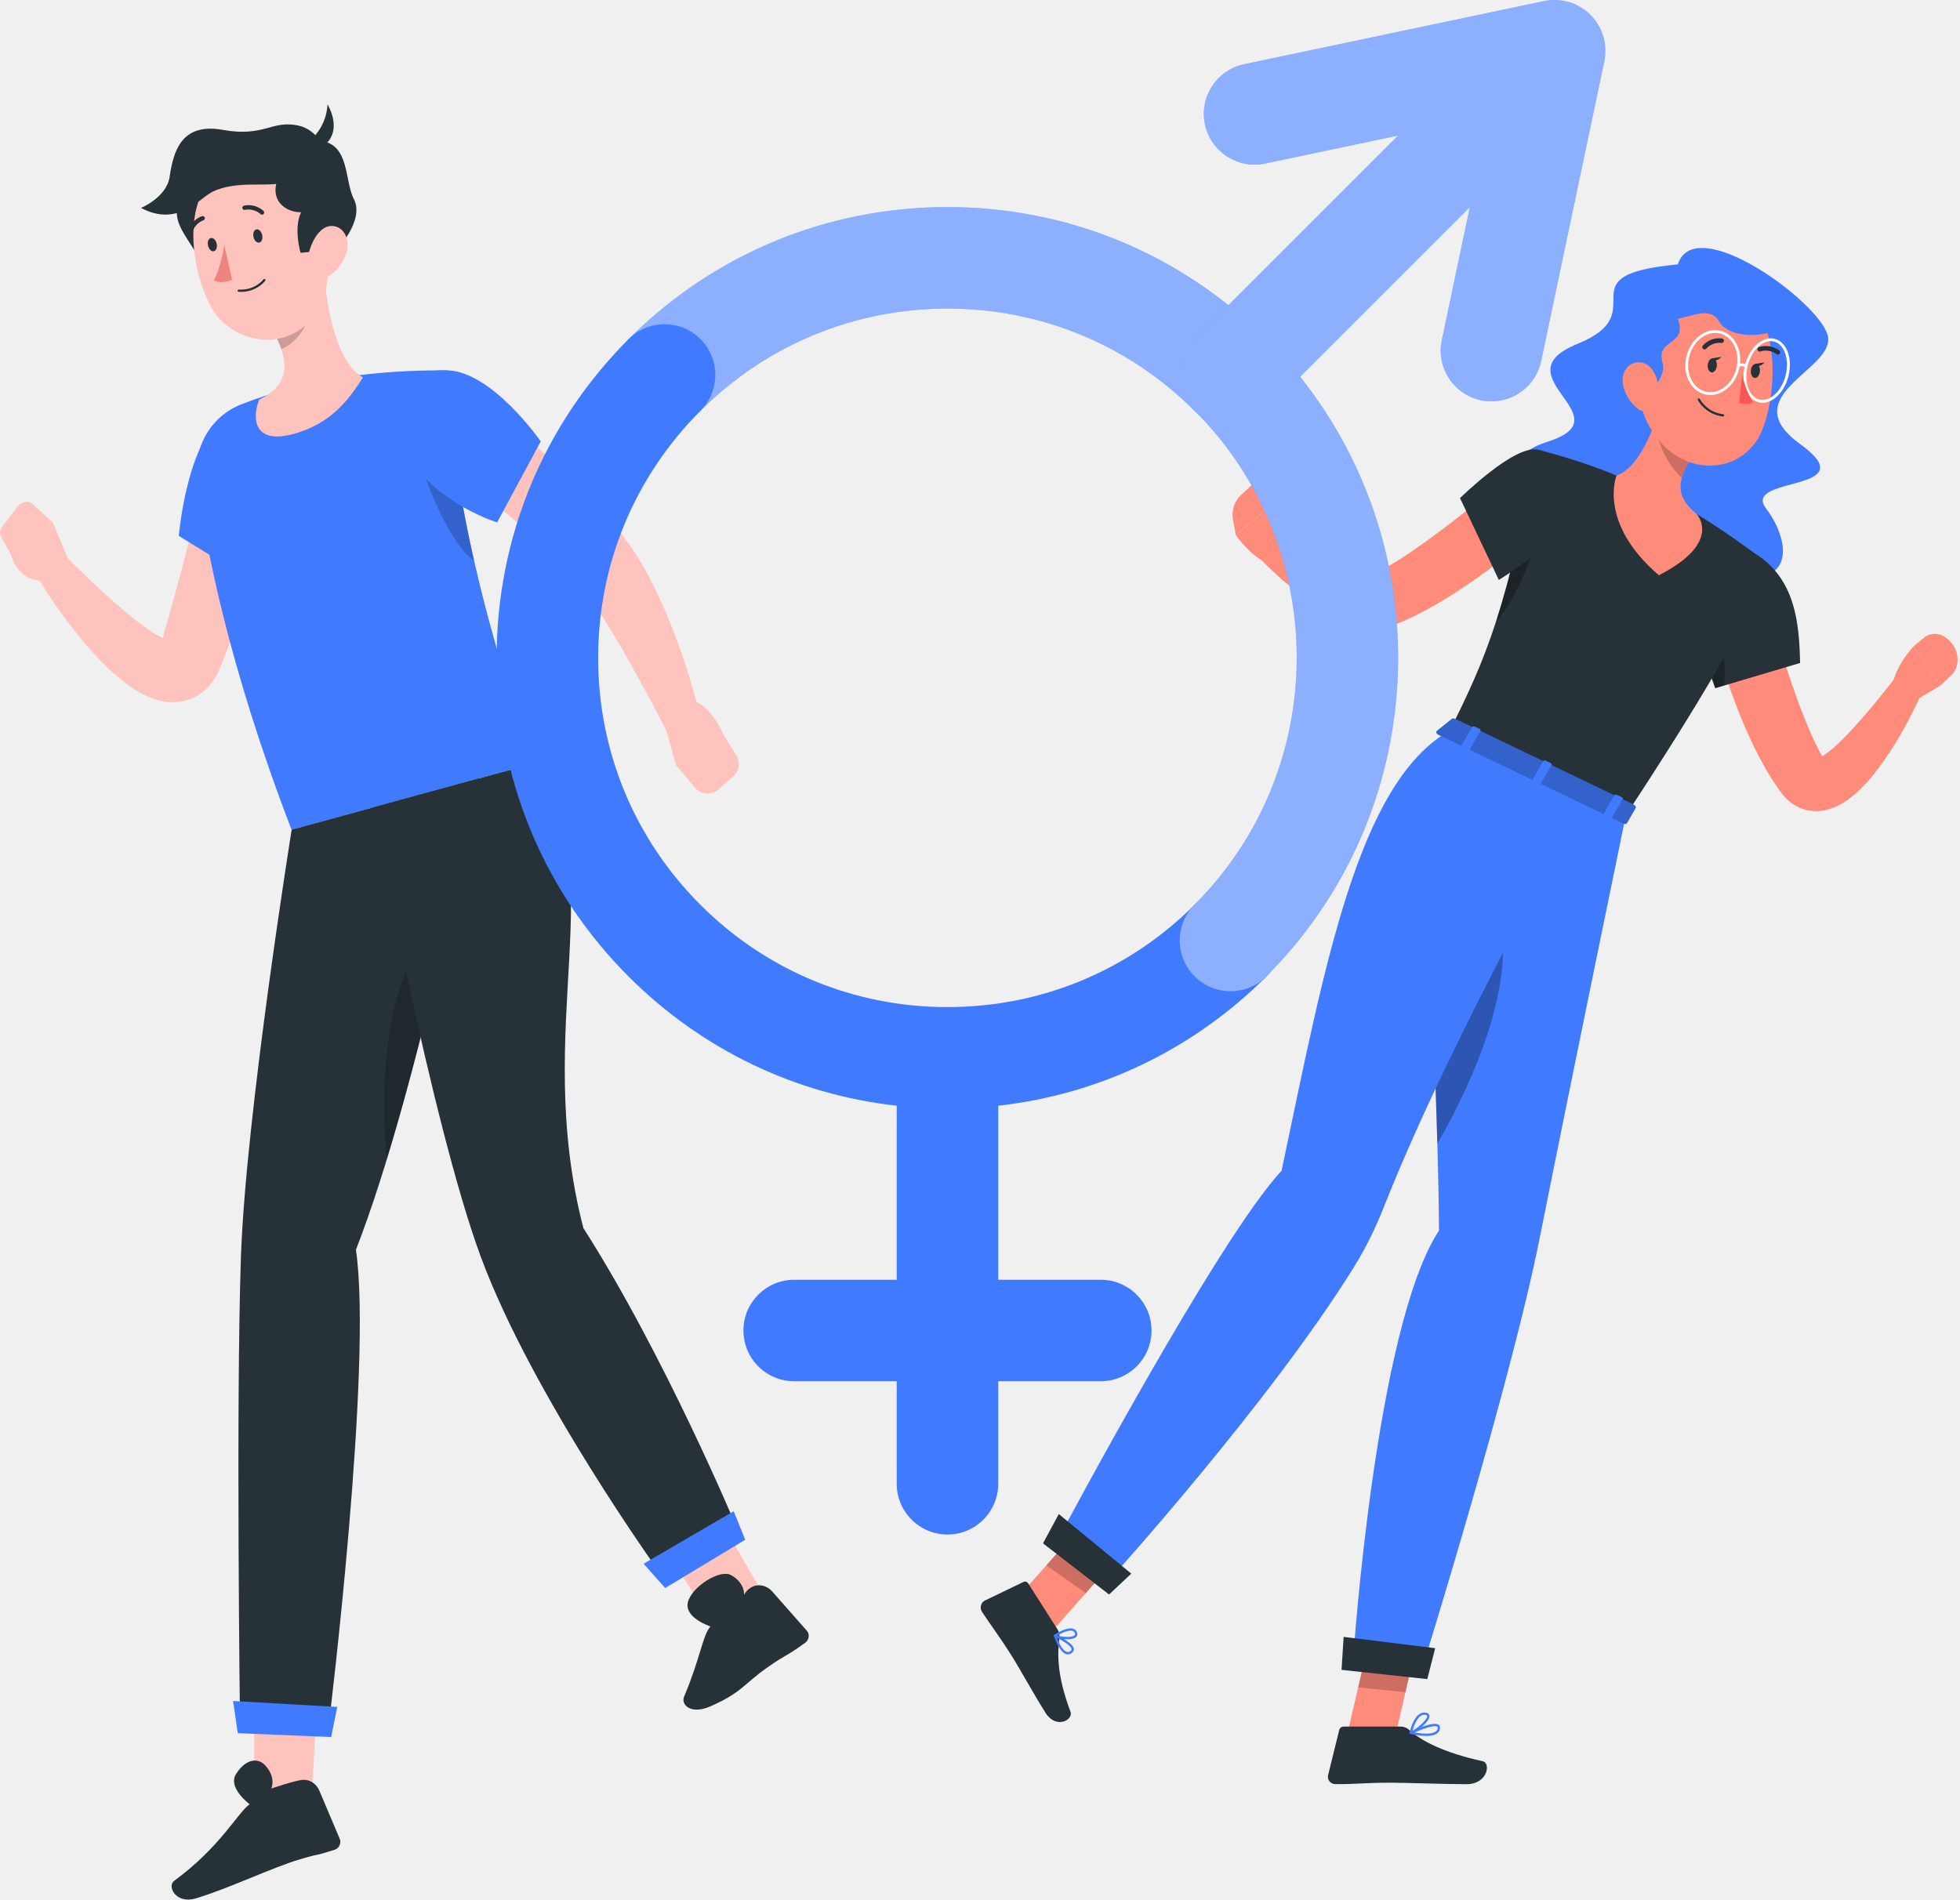
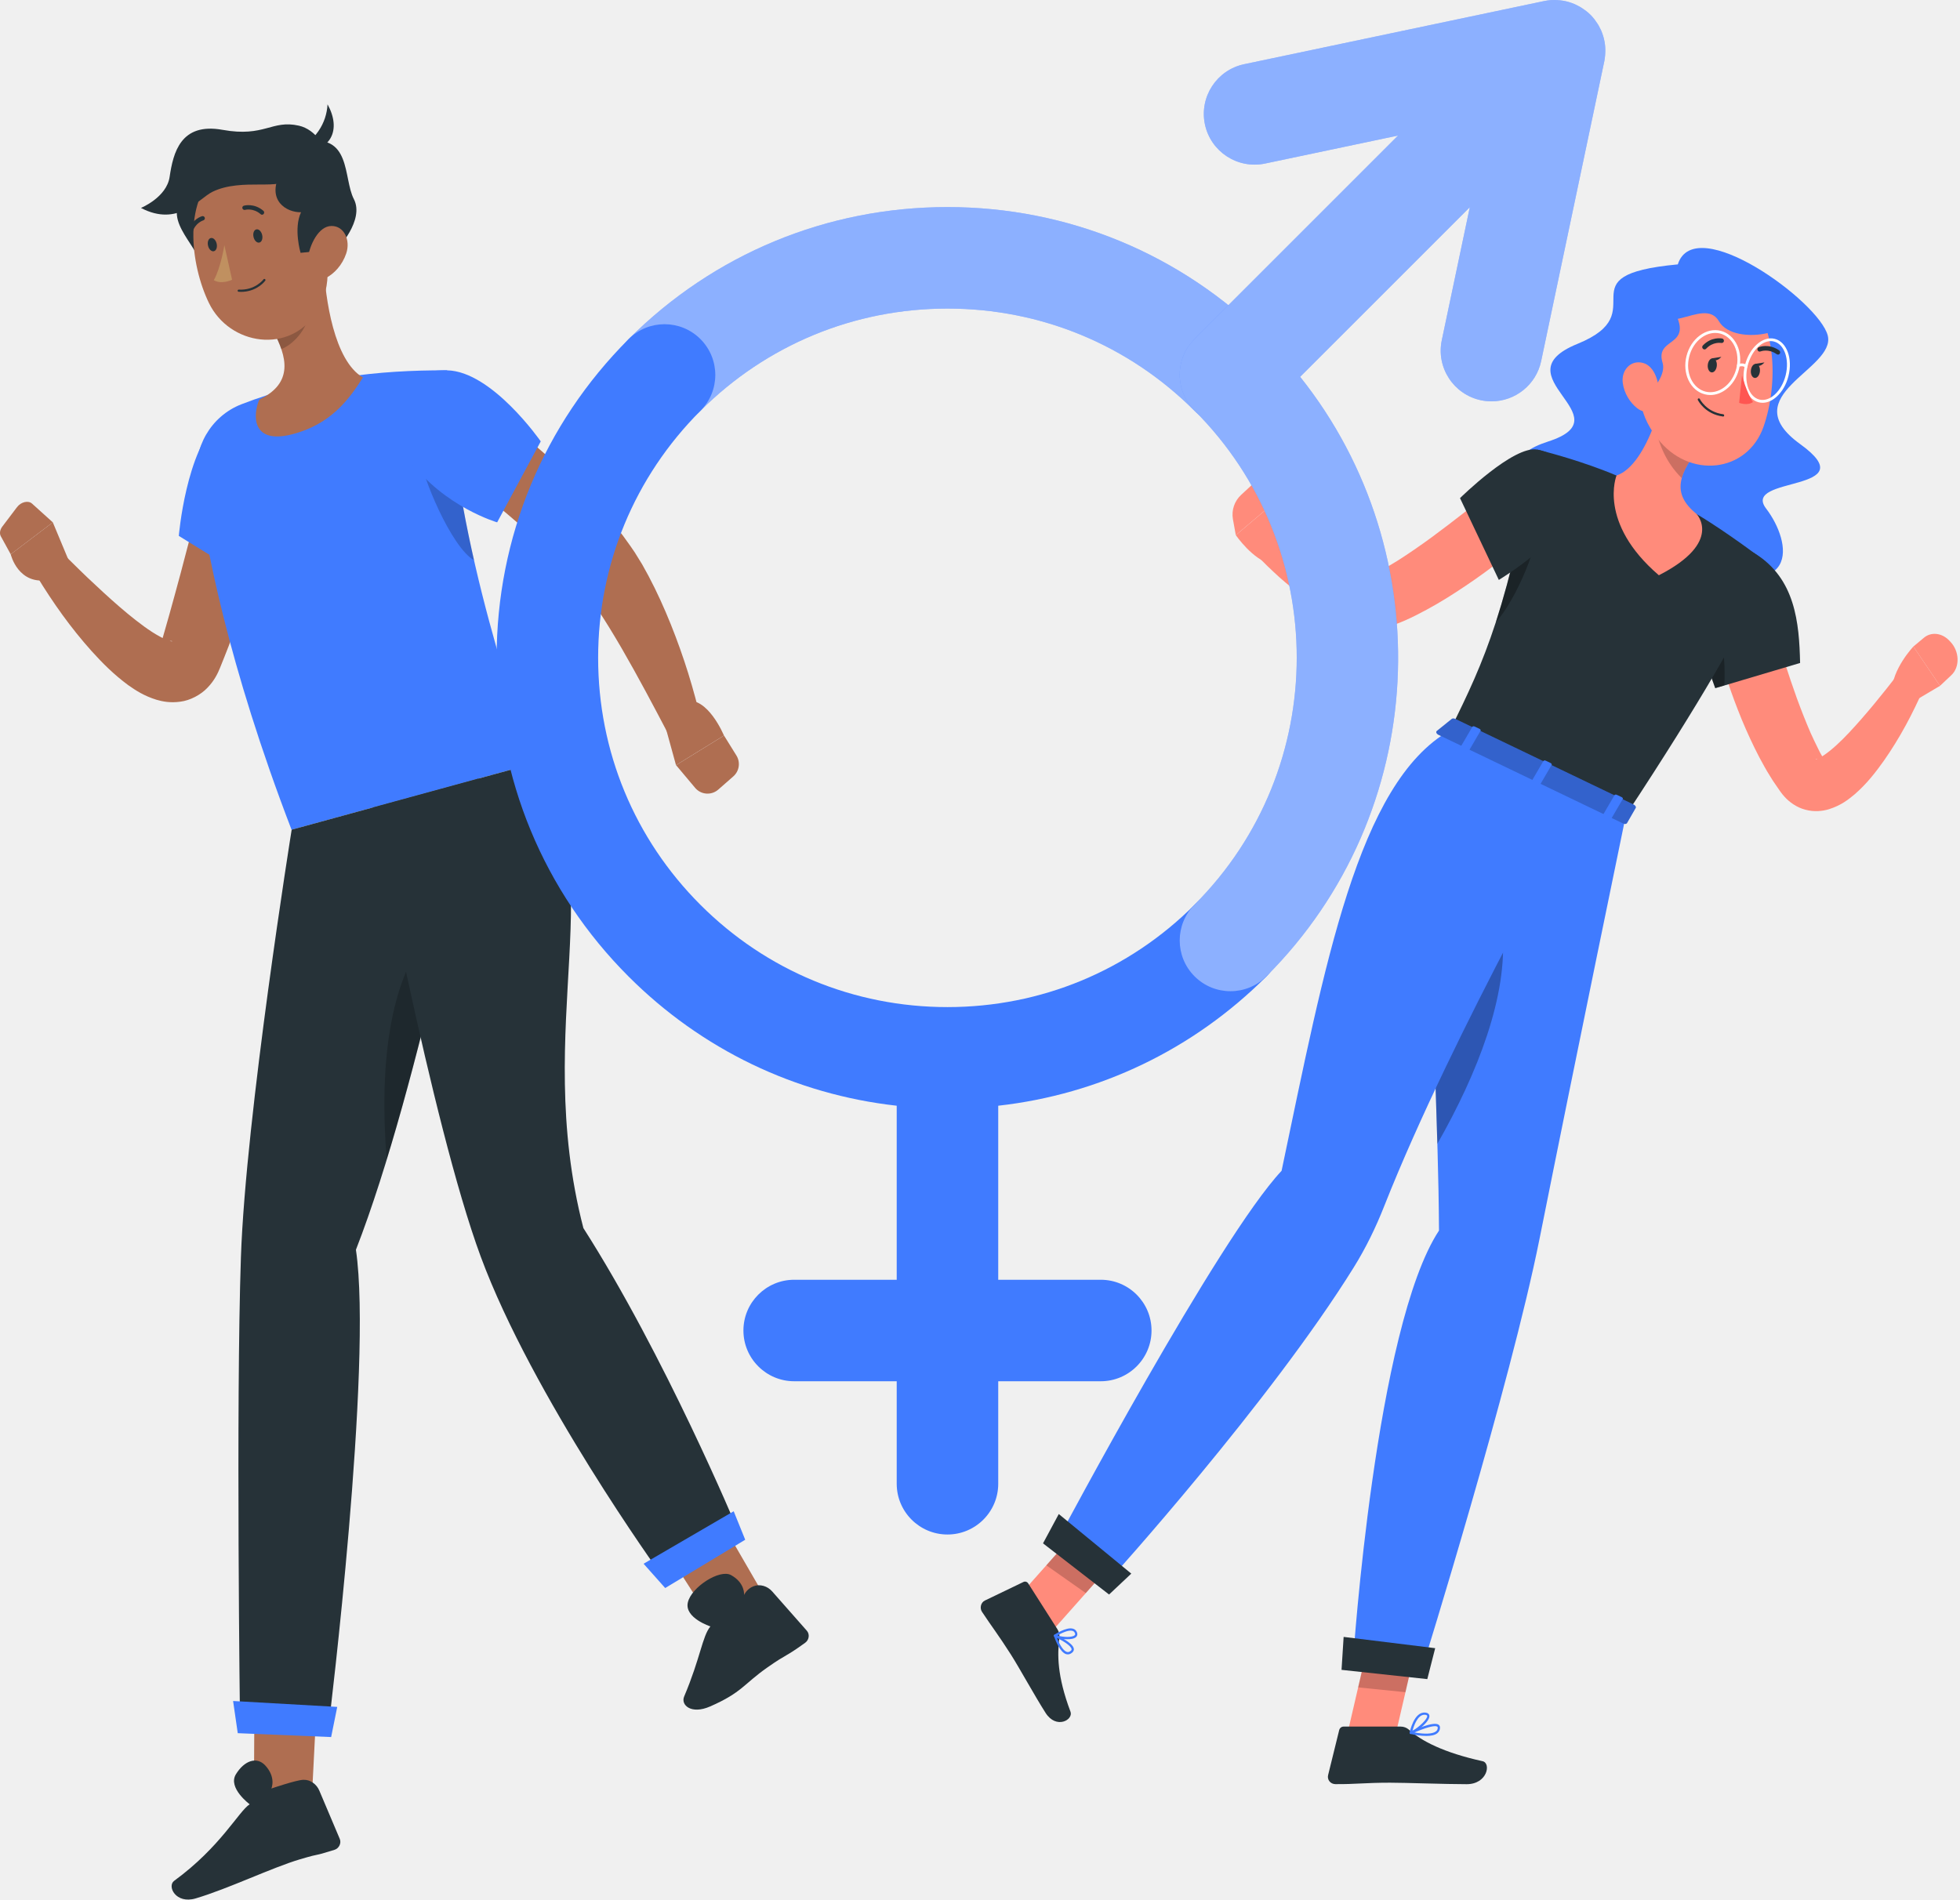
<svg xmlns="http://www.w3.org/2000/svg" width="392" height="380" viewBox="0 0 392 380" fill="none">
-   <path d="M54.334 100.872C52.984 106.903 51.384 112.66 49.508 118.452C48.589 121.343 47.586 124.209 46.547 127.063C46.021 128.497 45.484 129.918 44.91 131.339L44.039 133.513C43.561 134.719 42.868 136.152 41.507 137.562C40.181 138.983 37.995 140.141 36.049 140.368C34.102 140.643 32.501 140.344 31.271 139.974C28.787 139.198 27.163 138.123 25.658 137.072C22.732 134.91 20.475 132.629 18.337 130.264C14.097 125.535 10.61 120.59 7.373 115.287C6.37 113.627 6.895 111.478 8.543 110.474C9.941 109.626 11.684 109.865 12.807 110.952L12.915 111.06C14.957 113.054 17.035 115.156 19.173 117.103C21.275 119.085 23.413 121.008 25.562 122.788C27.712 124.543 29.91 126.239 31.964 127.338C32.943 127.899 33.959 128.294 34.353 128.294C34.544 128.318 34.472 128.186 33.982 128.222C33.517 128.234 32.681 128.628 32.382 128.962C32.048 129.297 32.048 129.369 32.072 129.189L32.669 127.147L33.863 122.955C34.663 120.16 35.392 117.342 36.168 114.523L40.599 97.647L40.623 97.54C41.614 93.778 45.46 91.532 49.222 92.524C52.912 93.491 55.146 97.194 54.334 100.872Z" fill="#FFC3BD" />
+   <path d="M54.334 100.872C52.984 106.903 51.384 112.66 49.508 118.452C48.589 121.343 47.586 124.209 46.547 127.063C46.021 128.497 45.484 129.918 44.91 131.339L44.039 133.513C43.561 134.719 42.868 136.152 41.507 137.562C40.181 138.983 37.995 140.141 36.049 140.368C34.102 140.643 32.501 140.344 31.271 139.974C28.787 139.198 27.163 138.123 25.658 137.072C22.732 134.91 20.475 132.629 18.337 130.264C14.097 125.535 10.61 120.59 7.373 115.287C6.37 113.627 6.895 111.478 8.543 110.474C9.941 109.626 11.684 109.865 12.807 110.952L12.915 111.06C14.957 113.054 17.035 115.156 19.173 117.103C21.275 119.085 23.413 121.008 25.562 122.788C27.712 124.543 29.91 126.239 31.964 127.338C32.943 127.899 33.959 128.294 34.353 128.294C34.544 128.318 34.472 128.186 33.982 128.222C33.517 128.234 32.681 128.628 32.382 128.962C32.048 129.297 32.048 129.369 32.072 129.189L32.669 127.147L33.863 122.955C34.663 120.16 35.392 117.342 36.168 114.523L40.599 97.647L40.623 97.54C41.614 93.778 45.46 91.532 49.222 92.524C52.912 93.491 55.146 97.194 54.334 100.872Z" fill="#AF6E51" />
  <path d="M43.883 84.008C37.195 90.004 35.762 107.202 35.762 107.202L55.791 119.551C55.791 119.551 57.618 109.949 58.896 98.4C60.293 85.824 51.981 76.747 43.883 84.008Z" fill="#407BFF" />
  <path d="M89.411 74.083C75.64 74.012 61.87 75.588 48.266 80.879C42.163 83.256 38.557 89.574 39.393 96.071C41.041 108.922 45.615 132.94 58.311 165.986L106.263 152.861C104.734 145.408 90.951 110.403 89.411 74.083Z" fill="#407BFF" />
-   <path d="M13.727 112.075L10.562 104.491L2.142 110.88C2.142 110.88 3.635 117.246 9.893 115.968L13.727 112.075Z" fill="#FFC3BD" />
-   <path d="M3.408 101.445L0.47 105.327C-0.02 105.972 -0.139 106.736 0.171 107.286L2.142 110.88L10.562 104.491L6.405 100.741C5.653 100.06 4.208 100.394 3.408 101.445Z" fill="#FFC3BD" />
+   <path d="M13.727 112.075L10.562 104.491L2.142 110.88C2.142 110.88 3.635 117.246 9.893 115.968L13.727 112.075Z" fill="#AF6E51" />
+   <path d="M3.408 101.445L0.47 105.327C-0.02 105.972 -0.139 106.736 0.171 107.286L2.142 110.88L10.562 104.491L6.405 100.741C5.653 100.06 4.208 100.394 3.408 101.445Z" fill="#AF6E51" />
  <path opacity="0.2" d="M84.048 91.425C84.275 94.912 90.175 109.423 94.809 112.075C93.698 107.202 92.671 102.078 91.811 96.775L84.048 91.425Z" fill="black" />
-   <path d="M64.724 52.932C65.07 59.787 66.802 72.113 72.583 75.517C69.848 79.84 66.145 84.952 58.299 86.91C50.452 88.869 50.476 83.196 51.861 79.924C58.86 76.591 57.295 71.193 54.704 66.356L64.724 52.932Z" fill="#FFC3BD" />
+   <path d="M64.724 52.932C65.07 59.787 66.802 72.113 72.583 75.517C69.848 79.84 66.145 84.952 58.299 86.91C50.452 88.869 50.476 83.196 51.861 79.924C58.86 76.591 57.295 71.193 54.704 66.356L64.724 52.932Z" fill="#AF6E51" />
  <path opacity="0.2" d="M60.64 58.402L54.704 66.344C55.325 67.491 55.874 68.661 56.256 69.832C58.991 68.828 62.12 64.923 61.679 61.925C61.464 60.432 61.058 59.035 60.64 58.402Z" fill="black" />
  <path d="M47.096 38.445C52.53 40.356 51.503 44.787 49.341 46.841C52.721 48.083 55.098 52.562 55.098 52.562L49.353 57.148C49.353 57.148 41.363 56.897 39.966 52.347C38.569 47.796 30.794 42.434 39.225 37.167C47.645 31.9 47.096 38.445 47.096 38.445Z" fill="#263238" />
-   <path d="M64.055 42.565C65.489 51.666 66.802 56.921 63.267 62.498C57.964 70.883 45.926 69.127 41.793 60.623C38.067 52.968 36.347 39.376 44.373 33.93C52.279 28.556 62.61 33.465 64.055 42.565Z" fill="#FFC3BD" />
+   <path d="M64.055 42.565C65.489 51.666 66.802 56.921 63.267 62.498C57.964 70.883 45.926 69.127 41.793 60.623C38.067 52.968 36.347 39.376 44.373 33.93C52.279 28.556 62.61 33.465 64.055 42.565Z" fill="#AF6E51" />
  <path d="M57.63 35.447C56.782 38.373 48.398 35.447 42.462 38.385C39.751 39.723 35.642 45.491 28.19 41.598C28.19 41.598 33.313 39.496 33.923 35.399C34.639 30.562 36.108 24.447 44.528 25.976C52.936 27.493 54.334 23.91 59.78 25.14C66.575 26.681 69.131 39.938 57.63 35.447Z" fill="#263238" />
  <path d="M55.934 34.898C53.39 40.069 57.224 42.517 60.21 42.458C58.669 45.706 60.114 50.579 60.114 50.579L67.435 49.827C67.435 49.827 72.965 44.058 70.767 39.818C68.582 35.59 70.373 26.323 60.663 28.46C50.954 30.598 55.934 34.898 55.934 34.898Z" fill="#263238" />
  <path d="M58.215 30.765C63.291 28.162 65.285 24.591 65.512 20.876C68.2 25.713 66.802 30.825 58.215 30.765Z" fill="#263238" />
-   <path d="M69.239 50.722C68.45 53.051 66.814 54.771 65.178 55.607C62.718 56.861 61.165 54.473 61.571 51.606C61.941 49.015 63.673 45.252 66.265 45.205C68.833 45.157 70.146 48.059 69.239 50.722Z" fill="#FFC3BD" />
-   <path d="M50.775 360.47L62.407 358.989L63.494 337.598L50.894 338.84L50.775 360.47Z" fill="#FFC3BD" />
+   <path d="M69.239 50.722C68.45 53.051 66.814 54.771 65.178 55.607C62.718 56.861 61.165 54.473 61.571 51.606C61.941 49.015 63.673 45.252 66.265 45.205C68.833 45.157 70.146 48.059 69.239 50.722Z" fill="#AF6E51" />
+   <path d="M50.775 360.47L62.407 358.989L63.494 337.598L50.894 338.84L50.775 360.47Z" fill="#AF6E51" />
  <path d="M71.185 250.007C84.036 217.079 95.717 155.739 95.717 155.739L58.334 165.974C58.334 165.974 49.15 223.206 48.183 251.5C47.18 280.916 48.004 344.561 48.004 344.561L65.811 344.549C65.823 344.549 74.577 273.009 71.185 250.007Z" fill="#263238" />
  <path opacity="0.2" d="M86.747 185.729C77.36 195.414 75.915 214.798 77.348 231.985C81.946 216.96 86.138 199.977 89.351 185.86L86.747 185.729Z" fill="black" />
  <path d="M47.55 346.711L66.229 347.487L67.447 341.456L46.618 340.274L47.55 346.711Z" fill="#407BFF" />
  <path d="M52.435 47.02C52.602 47.749 52.339 48.429 51.861 48.525C51.384 48.632 50.858 48.119 50.703 47.39C50.536 46.662 50.798 45.981 51.276 45.886C51.754 45.778 52.279 46.292 52.435 47.02Z" fill="#263238" />
  <path d="M43.334 48.752C43.501 49.48 43.238 50.161 42.761 50.257C42.283 50.364 41.757 49.851 41.602 49.122C41.435 48.394 41.698 47.713 42.175 47.617C42.653 47.51 43.179 48.023 43.334 48.752Z" fill="#263238" />
-   <path d="M44.875 49.05C44.875 49.05 44.146 53.625 42.761 56.049C44.325 56.981 46.415 55.965 46.415 55.965L44.875 49.05Z" fill="#ED847E" />
+   <path d="M44.875 49.05C44.875 49.05 44.146 53.625 42.761 56.049C44.325 56.981 46.415 55.965 46.415 55.965L44.875 49.05Z" fill="#C09060" />
  <path d="M48.72 58.366C51.587 58.139 52.996 56.228 53.056 56.145C53.127 56.049 53.103 55.906 53.008 55.834C52.912 55.763 52.769 55.786 52.697 55.882C52.685 55.906 51.037 58.115 47.753 57.936C47.633 57.936 47.526 58.02 47.526 58.139C47.526 58.259 47.609 58.366 47.741 58.366C48.087 58.402 48.422 58.39 48.72 58.366Z" fill="#263238" />
  <path d="M52.554 42.924C52.626 42.9 52.685 42.852 52.733 42.792C52.888 42.613 52.864 42.326 52.685 42.171C50.822 40.583 48.864 41.12 48.78 41.144C48.541 41.216 48.41 41.455 48.481 41.681C48.553 41.908 48.792 42.052 49.031 41.98C49.09 41.968 50.631 41.562 52.112 42.828C52.232 42.959 52.399 42.983 52.554 42.924Z" fill="#263238" />
  <path d="M38.21 46.698C38.342 46.662 38.461 46.554 38.509 46.411C39.082 44.56 40.599 44.106 40.659 44.082C40.886 44.01 41.029 43.772 40.957 43.545C40.886 43.318 40.647 43.174 40.408 43.246C40.324 43.27 38.377 43.843 37.661 46.16C37.589 46.387 37.721 46.638 37.959 46.709C38.043 46.721 38.139 46.721 38.21 46.698Z" fill="#263238" />
-   <path d="M143.788 326.658L152.746 319.074L142.009 300.539L132.108 308.457L143.788 326.658Z" fill="#FFC3BD" />
+   <path d="M143.788 326.658L152.746 319.074L142.009 300.539L132.108 308.457L143.788 326.658Z" fill="#AF6E51" />
  <path d="M116.677 245.671C106.131 204.921 123.162 173.367 106.251 152.861L74.565 161.532C74.565 161.532 86.246 224.604 96.147 251.38C106.43 279.22 132.096 314.823 132.096 314.823L147.323 305.555C147.335 305.555 132.968 271.158 116.677 245.671Z" fill="#263238" />
  <path d="M150.703 317.319C152.017 316.817 153.498 317.295 154.43 318.346L161.357 326.204C161.99 326.909 161.822 328.056 161.046 328.617C156.854 331.651 157.606 330.671 153.51 333.538C148.709 336.894 148.434 338.566 142.009 341.372C138.211 343.032 136.121 341.062 136.825 339.39C140.11 331.627 140.444 327.339 142.08 325.356C142.08 325.356 136.861 323.661 137.566 320.567C138.27 317.474 143.943 313.843 146.201 315.085C149.067 316.662 148.816 319.074 148.816 319.074C148.816 319.074 149.318 317.856 150.703 317.319Z" fill="#263238" />
  <path d="M60.651 356.039C62.049 355.979 63.315 356.899 63.864 358.2L67.949 367.85C68.319 368.71 67.805 369.761 66.898 370.048C61.965 371.589 64.82 370.514 60.019 371.935C54.405 373.595 45.699 377.823 39.118 379.77C35.141 380.94 33.373 377.321 34.83 376.247C44.134 369.463 47.765 362.297 49.938 360.935C49.938 360.935 45.531 357.675 47.168 354.952C48.816 352.241 51.312 351.285 53.056 353.172C55.277 355.585 54.274 357.782 54.274 357.782C54.274 357.782 59.182 356.098 60.651 356.039Z" fill="#263238" />
  <path d="M133.039 317.677L149.043 308.015L146.738 302.318L128.716 312.816L133.039 317.677Z" fill="#407BFF" />
-   <path d="M92.468 77.834C95.454 79.864 98.117 81.93 100.876 84.056C103.611 86.17 106.251 88.427 108.866 90.708C114.062 95.354 119.102 100.215 123.664 105.972C124.237 106.676 124.798 107.405 125.336 108.193C125.873 108.958 126.447 109.71 126.948 110.498L128.417 112.875L129.731 115.264C131.415 118.452 132.86 121.665 134.162 124.902C136.766 131.387 138.796 137.92 140.337 144.715C140.767 146.603 139.584 148.49 137.697 148.92C136.109 149.278 134.532 148.501 133.804 147.128L133.756 147.032C130.698 141.192 127.569 135.28 124.321 129.667C122.685 126.86 121.012 124.102 119.269 121.51C117.501 118.894 115.734 116.637 113.679 114.368C109.559 109.829 104.71 105.518 99.73 101.374C97.234 99.296 94.678 97.265 92.122 95.247C89.578 93.24 86.891 91.246 84.383 89.383L84.287 89.311C81.17 86.982 80.525 82.575 82.854 79.458C85.111 76.412 89.363 75.731 92.468 77.834Z" fill="#FFC3BD" />
+   <path d="M92.468 77.834C95.454 79.864 98.117 81.93 100.876 84.056C103.611 86.17 106.251 88.427 108.866 90.708C114.062 95.354 119.102 100.215 123.664 105.972C124.237 106.676 124.798 107.405 125.336 108.193C125.873 108.958 126.447 109.71 126.948 110.498L128.417 112.875L129.731 115.264C131.415 118.452 132.86 121.665 134.162 124.902C136.766 131.387 138.796 137.92 140.337 144.715C140.767 146.603 139.584 148.49 137.697 148.92C136.109 149.278 134.532 148.501 133.804 147.128L133.756 147.032C130.698 141.192 127.569 135.28 124.321 129.667C122.685 126.86 121.012 124.102 119.269 121.51C117.501 118.894 115.734 116.637 113.679 114.368C109.559 109.829 104.71 105.518 99.73 101.374C97.234 99.296 94.678 97.265 92.122 95.247C89.578 93.24 86.891 91.246 84.383 89.383L84.287 89.311C81.17 86.982 80.525 82.575 82.854 79.458C85.111 76.412 89.363 75.731 92.468 77.834Z" fill="#AF6E51" />
  <path d="M89.411 74.083C98.392 74.239 108.15 88.296 108.15 88.296L99.431 104.491C99.431 104.491 88.885 101.433 81.934 92.106C74.374 81.954 78.531 73.904 89.411 74.083Z" fill="#407BFF" />
-   <path d="M132.705 143.999L135.201 153.064L144.791 147.14C144.791 147.14 141.531 139.21 137.04 140.261L132.705 143.999Z" fill="#FFC3BD" />
-   <path d="M143.657 157.949L146.667 155.309C147.861 154.258 148.124 152.491 147.288 151.141L144.803 147.14L135.213 153.064L139.023 157.602C140.193 159 142.283 159.155 143.657 157.949Z" fill="#FFC3BD" />
+   <path d="M132.705 143.999L135.201 153.064L144.791 147.14C144.791 147.14 141.531 139.21 137.04 140.261L132.705 143.999Z" fill="#AF6E51" />
+   <path d="M143.657 157.949L146.667 155.309C147.861 154.258 148.124 152.491 147.288 151.141L144.803 147.14L135.213 153.064L139.023 157.602C140.193 159 142.283 159.155 143.657 157.949Z" fill="#AF6E51" />
  <path d="M335.56 52.889C338.988 42.236 363.854 60.354 365.55 67.126C367.246 73.897 346.524 79.069 360.02 88.826C373.516 98.584 348.16 95.133 353.224 101.737C358.288 108.342 360.868 121.67 336.492 112.414C312.104 103.158 294.093 93.305 309.62 88.325C325.146 83.345 299.671 75.223 315.496 68.786C331.32 62.337 312.164 55.075 335.56 52.889Z" fill="#407BFF" />
  <path d="M354.753 125.409C356.126 130.102 357.703 135.023 359.375 139.693C360.235 142.034 361.131 144.327 362.098 146.56C362.6 147.647 363.101 148.746 363.627 149.773C363.878 150.31 364.152 150.824 364.439 151.301L364.857 152.042L364.964 152.233L365.012 152.329C365.024 152.352 365.012 152.341 365.012 152.341C365 152.329 365 152.364 364.964 152.317C364.881 152.245 364.487 151.946 363.961 151.827C363.448 151.708 363.101 151.839 363.137 151.863C363.185 151.946 364.021 151.624 364.785 151.075C366.398 149.988 368.177 148.304 369.837 146.536C373.181 142.965 376.454 138.916 379.559 134.903L379.619 134.82C380.622 133.518 382.485 133.279 383.787 134.282C384.886 135.13 385.232 136.611 384.695 137.829C382.485 142.846 380.001 147.563 376.788 152.161C375.152 154.454 373.432 156.712 370.948 158.885C369.658 159.948 368.261 161.095 365.777 161.883C364.558 162.253 362.862 162.468 361.083 161.979C359.291 161.525 357.799 160.39 356.867 159.339C356.604 159.065 356.425 158.814 356.222 158.551L355.995 158.24L355.84 158.014L355.207 157.094C354.765 156.485 354.371 155.864 354.001 155.243C353.212 154.013 352.555 152.759 351.875 151.516C350.573 149.02 349.414 146.5 348.363 143.968C346.273 138.869 344.589 133.829 343.204 128.418C342.392 125.229 344.315 121.969 347.503 121.157C350.633 120.357 353.809 122.184 354.717 125.265L354.753 125.409Z" fill="#FF8B7B" />
  <path d="M382.724 140.326L388.003 137.197L382.676 129.338C382.676 129.338 378.389 133.852 378.365 138.367L382.724 140.326Z" fill="#FF8B7B" />
  <path d="M390.057 128.359L389.818 128.108C388.349 126.591 386.235 126.364 384.79 127.57L382.676 129.338L388.003 137.197L390.272 135.059C392.016 133.422 391.908 130.269 390.057 128.359Z" fill="#FF8B7B" />
  <path d="M337.555 118.004C337.698 121.133 339.525 127.26 341.03 131.846C342.129 135.166 343.049 137.662 343.049 137.662L344.876 137.125L360.02 132.622C359.841 124.573 359.064 115.723 350.955 110.707C345.867 107.554 337.304 112.414 337.555 118.004Z" fill="#263238" />
  <path opacity="0.3" d="M341.03 131.846C342.129 135.166 343.049 137.662 343.049 137.662L344.876 137.125C345.007 133.972 344.96 128.968 343.562 126.519C342.344 127.988 341.544 129.875 341.03 131.846Z" fill="black" />
  <path d="M269.359 347.349L278.83 348.257L283.954 326.162L274.483 325.254L269.359 347.349Z" fill="#FF8B7B" />
  <path d="M202.095 321.206L209.989 326.771L224.799 310.086L216.905 304.533L202.095 321.206Z" fill="#FF8B7B" />
  <path d="M211.482 325.911L205.642 316.751C205.427 316.416 205.033 316.297 204.687 316.464L196.971 320.178C196.171 320.561 195.896 321.671 196.398 322.436C198.488 325.589 199.647 327.01 202.214 331.035C203.791 333.507 206.932 339.228 209.117 342.656C211.255 346 214.707 344.041 214.098 342.417C211.363 335.131 211.482 330.951 211.864 327.607C211.936 326.998 211.793 326.401 211.482 325.911Z" fill="#263238" />
  <path d="M280.132 345.391H268.726C268.308 345.391 267.95 345.677 267.842 346.083L265.621 355.1C265.394 356.032 266.099 356.892 267.066 356.904C271.091 356.94 272.99 356.617 278.006 356.617C281.087 356.617 289.077 356.916 293.329 356.916C297.497 356.916 298.25 352.7 296.518 352.318C288.743 350.61 284.216 348.245 281.768 346C281.326 345.606 280.741 345.391 280.132 345.391Z" fill="#263238" />
  <path opacity="0.2" d="M283.942 326.162L281.087 338.511L271.628 337.556L274.471 325.254L283.942 326.162Z" fill="black" />
  <path opacity="0.2" d="M216.893 304.533L224.799 310.086L217.155 318.686L209.261 313.132L216.893 304.533Z" fill="black" />
  <path d="M289.961 146.154C296.757 149.414 311.208 156.353 325.182 163.065C356.425 115.567 353.129 112.355 353.129 112.355C353.129 112.355 347.671 108.139 341.926 104.448C341.054 103.887 340.17 103.338 339.298 102.824C334.294 99.838 329.362 97.688 323.307 95.132C322.506 94.786 321.694 94.464 320.882 94.153C313.967 91.49 307.458 89.949 307.458 89.949C306.096 96.936 304.854 102.848 303.648 107.96C302.095 114.624 300.626 119.939 299.157 124.489C296.398 132.957 293.592 138.857 289.961 146.154Z" fill="#263238" />
  <path opacity="0.3" d="M299.169 124.477C303.278 119.891 307.995 108.616 307.637 104.078L303.66 107.936C302.107 114.612 300.638 119.927 299.169 124.477Z" fill="black" />
  <path d="M330.735 85.22C329.015 89.698 326.531 94.034 323.307 95.121C323.307 95.121 319.473 104.532 331.774 115.078C344.745 108.437 339.299 102.8 339.299 102.8C334.175 98.656 335.787 94.75 340.206 89.077L336.432 85.112C335.262 82.568 331.727 82.652 330.735 85.22Z" fill="#FF8B7B" />
  <path opacity="0.2" d="M336.42 85.112C335.321 82.712 332.097 82.64 330.914 84.826C331.726 88.886 333.231 92.565 336.348 95.646C336.886 93.687 338.271 91.538 340.194 89.077L336.42 85.112Z" fill="black" />
  <path d="M328.036 68.475C327.606 78.09 327.224 82.15 331.452 87.656C337.794 95.945 349.474 94.595 352.711 85.351C355.625 77.039 355.828 62.695 347.062 57.726C338.415 52.83 328.466 58.861 328.036 68.475Z" fill="#FF8B7B" />
  <path d="M355.911 70.804C355.935 70.78 355.947 70.757 355.959 70.733C356.103 70.53 356.043 70.243 355.828 70.088C353.75 68.642 351.827 69.419 351.755 69.455C351.528 69.55 351.421 69.825 351.516 70.052C351.612 70.291 351.875 70.398 352.102 70.303C352.173 70.279 353.678 69.694 355.326 70.84C355.529 70.983 355.768 70.96 355.911 70.804Z" fill="#263238" />
  <path d="M333.172 59.53C340.588 70.207 330.699 66.732 332.527 72.62C333.769 76.644 324.561 85.136 322.076 77.982C319.592 70.828 321.085 58.037 333.172 59.53Z" fill="#407BFF" />
  <path d="M330.162 59.458C331.5 69.479 340.708 58.921 343.789 64.271C346.87 69.622 362.11 66.493 357.691 60.33C353.284 54.167 335.919 48.721 330.162 59.458Z" fill="#407BFF" />
  <path d="M324.549 76.561C324.823 78.723 326.042 80.574 327.439 81.661C329.541 83.309 331.547 81.661 331.75 79.129C331.941 76.847 331.07 73.253 328.574 72.596C326.113 71.951 324.238 74.089 324.549 76.561Z" fill="#FF8B7B" />
  <path d="M325.182 163.054C325.182 163.054 315.269 210.982 307.9 247.85C302.036 277.159 284.634 333.089 284.634 333.089L270.649 331.704C270.649 331.704 275.092 265.479 287.799 246.166C287.572 203.219 281.923 161.25 296.948 149.271L325.182 163.054Z" fill="#407BFF" />
  <path d="M268.726 327.452L287.035 329.709L285.459 335.896L268.308 334.044L268.726 327.452Z" fill="#263238" />
  <path opacity="0.3" d="M300.495 186.415L287.393 173.802C285.829 188.696 286.88 208.163 287.465 228.825C295.562 214.6 301.594 199.122 300.495 186.415Z" fill="black" />
  <path d="M317.442 159.471C317.442 159.471 290.63 206.384 276.871 241.21C275.187 245.486 273.181 249.63 270.756 253.523C253.988 280.539 222.16 315.747 222.16 315.747L211.972 307.232C211.972 307.232 243.645 247.707 256.317 234.211C264.964 193.043 271.58 156.628 289.949 146.142L317.442 159.471Z" fill="#407BFF" />
  <path d="M221.813 318.972L208.604 308.737L211.757 302.873L226.256 314.792L221.813 318.972Z" fill="#263238" />
  <path d="M290.367 143.801L287.357 146.226C287.119 146.417 287.298 146.811 287.704 147.002L324.632 164.738C324.955 164.893 325.277 164.857 325.397 164.666L327.14 161.632C327.26 161.417 327.069 161.107 326.722 160.94L291.06 143.813C290.797 143.694 290.522 143.682 290.367 143.801Z" fill="#407BFF" />
  <path opacity="0.2" d="M290.367 143.801L287.357 146.226C287.119 146.417 287.298 146.811 287.704 147.002L324.632 164.738C324.955 164.893 325.277 164.857 325.397 164.666L327.14 161.632C327.26 161.417 327.069 161.107 326.722 160.94L291.06 143.813C290.797 143.694 290.522 143.682 290.367 143.801Z" fill="black" />
  <path d="M293.365 150.143L292.409 149.689C292.218 149.594 292.123 149.426 292.183 149.319L294.476 145.39C294.547 145.27 294.75 145.258 294.941 145.342L295.897 145.796C296.088 145.891 296.183 146.058 296.124 146.166L293.831 150.095C293.759 150.215 293.556 150.239 293.365 150.143Z" fill="#407BFF" />
  <path d="M321.802 163.806L320.846 163.352C320.655 163.257 320.56 163.089 320.619 162.982L322.912 159.053C322.984 158.933 323.187 158.921 323.378 159.005L324.334 159.459C324.525 159.554 324.62 159.721 324.561 159.829L322.267 163.758C322.208 163.878 321.993 163.89 321.802 163.806Z" fill="#407BFF" />
  <path d="M307.577 156.974L306.622 156.521C306.431 156.425 306.335 156.258 306.395 156.15L308.688 152.221C308.76 152.102 308.963 152.09 309.154 152.173L310.109 152.627C310.3 152.723 310.396 152.89 310.336 152.997L308.043 156.927C307.983 157.046 307.768 157.058 307.577 156.974Z" fill="#407BFF" />
  <path d="M341.556 72.966C341.472 73.742 341.807 74.423 342.308 74.495C342.81 74.554 343.276 73.981 343.359 73.205C343.443 72.428 343.108 71.748 342.607 71.676C342.105 71.616 341.639 72.19 341.556 72.966Z" fill="#263238" />
  <path d="M350.179 74.077C350.095 74.853 350.43 75.534 350.931 75.605C351.433 75.665 351.899 75.092 351.982 74.316C352.066 73.539 351.731 72.859 351.23 72.787C350.728 72.727 350.262 73.3 350.179 74.077Z" fill="#263238" />
  <path d="M351.003 72.799L352.89 72.5C352.89 72.5 351.803 73.838 351.003 72.799Z" fill="#263238" />
  <path d="M342.069 79.021C341.699 79.021 341.317 78.973 340.959 78.878C339.549 78.52 338.391 77.516 337.698 76.059C337.017 74.614 336.874 72.894 337.304 71.21C337.734 69.526 338.665 68.069 339.943 67.126C341.245 66.158 342.738 65.824 344.147 66.182C345.557 66.54 346.715 67.544 347.408 69.001C348.089 70.446 348.232 72.166 347.802 73.85L347.527 73.778L347.802 73.85C347.372 75.534 346.441 76.991 345.163 77.934C344.195 78.651 343.132 79.021 342.069 79.021ZM343.037 66.6C342.093 66.6 341.138 66.935 340.278 67.568C339.095 68.439 338.236 69.777 337.841 71.342C337.447 72.906 337.579 74.495 338.2 75.82C338.821 77.122 339.848 78.018 341.09 78.34C342.344 78.651 343.67 78.352 344.828 77.493C346.011 76.621 346.87 75.283 347.265 73.718C347.659 72.154 347.527 70.565 346.906 69.24C346.285 67.938 345.258 67.042 344.016 66.72C343.694 66.636 343.359 66.6 343.037 66.6Z" fill="white" />
  <path d="M352.52 80.574C352.257 80.574 351.994 80.538 351.743 80.478C349.343 79.881 348.113 76.537 348.996 73.038C349.88 69.538 352.543 67.174 354.944 67.783C357.345 68.38 358.575 71.724 357.691 75.223C357.273 76.895 356.437 78.364 355.326 79.356C354.442 80.156 353.463 80.574 352.52 80.574ZM354.156 68.237C352.233 68.237 350.25 70.291 349.534 73.169C348.734 76.37 349.785 79.403 351.875 79.929C352.866 80.18 353.965 79.821 354.944 78.938C355.959 78.018 356.736 76.644 357.13 75.08C357.93 71.879 356.879 68.846 354.789 68.32C354.586 68.26 354.371 68.237 354.156 68.237Z" fill="white" />
  <path d="M349.211 73.611C349.128 73.611 349.044 73.575 348.984 73.503C348.662 73.073 347.778 73.36 347.766 73.36C347.623 73.408 347.456 73.324 347.408 73.181C347.36 73.038 347.432 72.882 347.587 72.823C347.635 72.811 348.865 72.405 349.426 73.169C349.522 73.288 349.498 73.468 349.367 73.563C349.319 73.587 349.259 73.611 349.211 73.611Z" fill="white" />
  <path d="M348.399 75.104C348.399 75.104 349.343 78.615 350.597 80.418C349.486 81.243 347.826 80.586 347.826 80.586L348.399 75.104Z" fill="#FF5652" />
  <path d="M344.685 83.321C344.768 83.297 344.828 83.225 344.84 83.13C344.852 82.998 344.768 82.891 344.637 82.867C341.293 82.437 339.979 79.857 339.967 79.821C339.908 79.702 339.776 79.666 339.669 79.714C339.561 79.774 339.513 79.905 339.573 80.024C339.633 80.144 341.006 82.855 344.601 83.321C344.625 83.321 344.661 83.321 344.685 83.321Z" fill="#263238" />
  <path d="M341.018 69.885C341.09 69.861 341.162 69.825 341.221 69.765C342.595 68.296 344.231 68.607 344.255 68.607C344.494 68.654 344.733 68.499 344.78 68.248C344.828 67.998 344.661 67.759 344.41 67.711C344.327 67.699 342.272 67.305 340.564 69.12C340.397 69.299 340.397 69.598 340.588 69.765C340.696 69.885 340.863 69.92 341.018 69.885Z" fill="#263238" />
  <path d="M213.13 330.868C213.178 330.891 213.226 330.903 213.274 330.915C213.692 331.023 214.098 330.903 214.48 330.557C214.767 330.294 214.791 330.008 214.767 329.817C214.576 328.586 211.446 327.165 211.088 326.998C211.005 326.962 210.909 326.974 210.849 327.046C210.79 327.105 210.766 327.201 210.79 327.297C211.196 328.455 212.044 330.426 213.13 330.868ZM211.399 327.655C212.641 328.264 214.217 329.243 214.313 329.888C214.325 329.972 214.325 330.079 214.181 330.211C213.919 330.45 213.656 330.533 213.393 330.462C212.76 330.294 212.032 329.267 211.399 327.655Z" fill="#407BFF" />
  <path d="M211.124 327.523C212.199 327.953 214.528 328.18 215.244 327.452C215.388 327.297 215.603 326.974 215.352 326.449C215.197 326.114 214.934 325.899 214.576 325.804C213.25 325.433 210.957 326.962 210.861 327.022C210.79 327.07 210.754 327.141 210.766 327.225C210.766 327.309 210.813 327.38 210.885 327.416C210.969 327.452 211.04 327.488 211.124 327.523ZM214.564 326.269C214.743 326.341 214.874 326.461 214.958 326.652C215.089 326.914 215.017 327.046 214.934 327.117C214.456 327.595 212.593 327.535 211.494 327.165C212.282 326.699 213.68 326.019 214.468 326.234C214.504 326.258 214.528 326.258 214.564 326.269Z" fill="#407BFF" />
  <path d="M285.244 347.266C286.127 347.266 286.939 347.134 287.453 346.728C287.799 346.453 287.99 346.083 288.002 345.629C288.014 345.295 287.847 345.104 287.704 345.008C286.653 344.304 282.819 346.071 282.055 346.43C281.971 346.465 281.923 346.561 281.935 346.657C281.947 346.752 282.019 346.836 282.114 346.86C282.939 347.063 284.145 347.266 285.244 347.266ZM286.999 345.307C287.19 345.307 287.346 345.343 287.453 345.402C287.501 345.438 287.549 345.486 287.549 345.617C287.537 345.94 287.417 346.191 287.166 346.37C286.51 346.871 284.933 346.943 282.891 346.561C284.276 345.964 286.092 345.307 286.999 345.307Z" fill="#407BFF" />
  <path d="M282.162 346.883C282.186 346.883 282.222 346.883 282.246 346.872C283.524 346.346 286.056 344.268 285.876 343.193C285.841 342.954 285.673 342.667 285.076 342.596C282.795 342.333 281.959 346.442 281.923 346.621C281.911 346.704 281.935 346.788 282.007 346.848C282.055 346.86 282.102 346.883 282.162 346.883ZM284.885 343.026C284.933 343.026 284.993 343.026 285.04 343.038C285.279 343.062 285.411 343.133 285.435 343.253C285.542 343.874 283.786 345.522 282.497 346.239C282.771 345.235 283.524 343.026 284.885 343.026Z" fill="#407BFF" />
  <path d="M342.38 71.688L344.267 71.389C344.267 71.389 343.168 72.727 342.38 71.688Z" fill="#263238" />
  <path d="M307.303 106.24C305.01 108.282 302.728 110.085 300.376 111.937C298.023 113.752 295.622 115.52 293.114 117.192C290.618 118.876 288.05 120.5 285.303 121.981C282.52 123.474 279.726 124.895 275.999 125.862L275.713 125.934C274.984 126.125 274.244 126.113 273.563 125.958C270.864 125.313 268.678 124.274 266.636 123.187C264.594 122.088 262.743 120.846 260.951 119.568C259.171 118.267 257.488 116.905 255.875 115.472C254.263 114.003 252.734 112.57 251.229 110.921C250.119 109.703 250.214 107.804 251.432 106.694C252.4 105.822 253.773 105.69 254.86 106.264L254.968 106.323C256.699 107.255 258.491 108.282 260.27 109.178C262.05 110.109 263.817 111.029 265.585 111.853C267.341 112.701 269.12 113.453 270.828 114.098C272.536 114.731 274.244 115.197 275.605 115.364L273.157 115.46C274.996 114.827 277.349 113.513 279.571 112.128C281.816 110.706 284.073 109.13 286.306 107.506C288.54 105.858 290.761 104.162 292.971 102.43C295.18 100.722 297.39 98.895 299.492 97.187L299.563 97.127C302.131 95.049 305.881 95.443 307.96 98.011C309.978 100.507 309.655 104.138 307.303 106.24Z" fill="#FF8B7B" />
  <path d="M256.508 108.987L253.367 101.797L247.169 107.052C247.169 107.052 250.572 112.056 254.406 112.904L256.508 108.987Z" fill="#FF8B7B" />
  <path d="M250.501 96.888L248.208 99.014C246.882 100.244 246.273 102.072 246.583 103.851L247.157 107.052L253.355 101.797L250.501 96.888Z" fill="#FF8B7B" />
  <path d="M307.458 89.937C302.728 89.053 292.003 99.647 292.003 99.647L299.766 116.009C299.766 116.009 313.621 107.625 313.561 101.63C313.525 96.303 313.489 91.072 307.458 89.937Z" fill="#263238" />
  <path d="M246.082 85.16C243.478 85.16 240.886 84.169 238.904 82.186C225.707 68.989 208.162 61.727 189.495 61.727C170.828 61.727 153.283 69.001 140.086 82.186C136.121 86.151 129.695 86.151 125.73 82.186C121.765 78.221 121.765 71.796 125.73 67.83C142.761 50.799 165.405 41.424 189.495 41.424C213.584 41.424 236.229 50.799 253.26 67.83C257.225 71.796 257.225 78.221 253.26 82.186C251.277 84.169 248.673 85.16 246.082 85.16Z" fill="#407BFF" />
  <path opacity="0.4" d="M246.082 85.16C243.478 85.16 240.886 84.169 238.904 82.186C225.707 68.989 208.162 61.727 189.495 61.727C170.828 61.727 153.283 69.001 140.086 82.186C136.121 86.151 129.695 86.151 125.73 82.186C121.765 78.221 121.765 71.796 125.73 67.83C142.761 50.799 165.405 41.424 189.495 41.424C213.584 41.424 236.229 50.799 253.26 67.83C257.225 71.796 257.225 78.221 253.26 82.186C251.277 84.169 248.673 85.16 246.082 85.16Z" fill="white" />
  <path d="M253.26 195.36C257.225 191.395 257.225 184.969 253.26 181.004C249.294 177.039 242.869 177.039 238.904 181.004C225.707 194.201 208.162 201.463 189.495 201.463C170.828 201.463 153.283 194.201 140.086 181.004C126.889 167.807 119.627 150.262 119.627 131.595C119.627 112.928 126.9 95.383 140.086 82.186C144.051 78.221 144.051 71.796 140.086 67.83C136.121 63.865 129.695 63.865 125.73 67.83C108.699 84.861 99.324 107.506 99.324 131.595C99.324 155.685 108.699 178.329 125.73 195.36C140.349 209.978 159.099 218.936 179.343 221.193V256.008H158.837C153.235 256.008 148.685 260.558 148.685 266.159C148.685 271.761 153.235 276.311 158.837 276.311H179.343V296.818C179.343 302.419 183.893 306.969 189.495 306.969C195.096 306.969 199.647 302.419 199.647 296.818V276.311H220.153C225.754 276.311 230.305 271.761 230.305 266.159C230.305 260.558 225.754 256.008 220.153 256.008H199.647V221.193C219.89 218.924 238.641 209.967 253.26 195.36Z" fill="#407BFF" />
  <path d="M321.025 11.052C321.037 10.969 321.037 10.897 321.037 10.814C321.061 10.503 321.061 10.204 321.061 9.894C321.061 9.774 321.049 9.655 321.049 9.536C321.037 9.249 321.001 8.962 320.966 8.688C320.954 8.592 320.942 8.497 320.918 8.389C320.787 7.625 320.56 6.884 320.261 6.168C320.225 6.096 320.189 6.024 320.154 5.941C320.022 5.666 319.891 5.391 319.735 5.117C319.688 5.021 319.628 4.937 319.568 4.842C319.413 4.591 319.246 4.352 319.067 4.113C319.007 4.03 318.947 3.946 318.888 3.863C318.649 3.552 318.386 3.253 318.111 2.979C317.825 2.692 317.538 2.441 317.227 2.203C317.144 2.131 317.048 2.071 316.965 2.011C316.738 1.844 316.499 1.677 316.248 1.522C316.153 1.462 316.057 1.402 315.95 1.343C315.687 1.199 315.424 1.068 315.161 0.937C315.078 0.901 314.994 0.853 314.91 0.817C314.194 0.519 313.465 0.292 312.713 0.16C312.605 0.136 312.498 0.124 312.39 0.112C312.116 0.077 311.853 0.041 311.578 0.029C311.447 0.017 311.327 0.017 311.196 0.005C310.898 -0.007 310.611 0.005 310.312 0.017C310.229 0.017 310.133 0.017 310.05 0.029C309.667 0.065 309.285 0.124 308.903 0.196C308.879 0.196 308.867 0.196 308.843 0.208L248.829 12.844C243.347 14.002 239.835 19.377 240.982 24.871C242.14 30.353 247.515 33.864 253.009 32.717L279.606 27.116L238.916 67.806C238.426 68.308 237.984 68.834 237.614 69.395C237.423 69.682 237.256 69.968 237.1 70.255C236.79 70.84 236.539 71.461 236.36 72.082C236.169 72.715 236.049 73.348 235.99 73.993C235.954 74.316 235.942 74.638 235.942 74.972C235.942 75.295 235.954 75.617 235.99 75.94C236.205 78.209 237.184 80.407 238.916 82.15C266.158 109.393 266.158 153.714 238.916 180.956C234.951 184.922 234.951 191.347 238.916 195.312C240.898 197.295 243.49 198.286 246.094 198.286C248.697 198.286 251.289 197.295 253.272 195.312C285.996 162.588 288.241 110.754 260.031 75.379L293.962 41.448L288.361 68.045C287.202 73.527 290.714 78.914 296.207 80.072C296.912 80.216 297.617 80.287 298.309 80.287C303.003 80.287 307.231 77.003 308.234 72.225L320.87 12.211C320.87 12.199 320.87 12.175 320.882 12.163C320.942 11.829 320.99 11.447 321.025 11.052Z" fill="#407BFF" />
  <path opacity="0.4" d="M321.025 11.052C321.037 10.969 321.037 10.897 321.037 10.814C321.061 10.503 321.061 10.204 321.061 9.894C321.061 9.774 321.049 9.655 321.049 9.536C321.037 9.249 321.001 8.962 320.966 8.688C320.954 8.592 320.942 8.497 320.918 8.389C320.787 7.625 320.56 6.884 320.261 6.168C320.225 6.096 320.189 6.024 320.154 5.941C320.022 5.666 319.891 5.391 319.735 5.117C319.688 5.021 319.628 4.937 319.568 4.842C319.413 4.591 319.246 4.352 319.067 4.113C319.007 4.03 318.947 3.946 318.888 3.863C318.649 3.552 318.386 3.253 318.111 2.979C317.825 2.692 317.538 2.441 317.227 2.203C317.144 2.131 317.048 2.071 316.965 2.011C316.738 1.844 316.499 1.677 316.248 1.522C316.153 1.462 316.057 1.402 315.95 1.343C315.687 1.199 315.424 1.068 315.161 0.937C315.078 0.901 314.994 0.853 314.91 0.817C314.194 0.519 313.465 0.292 312.713 0.16C312.605 0.136 312.498 0.124 312.39 0.112C312.116 0.077 311.853 0.041 311.578 0.029C311.447 0.017 311.327 0.017 311.196 0.005C310.898 -0.007 310.611 0.005 310.312 0.017C310.229 0.017 310.133 0.017 310.05 0.029C309.667 0.065 309.285 0.124 308.903 0.196C308.879 0.196 308.867 0.196 308.843 0.208L248.829 12.844C243.347 14.002 239.835 19.377 240.982 24.871C242.14 30.353 247.515 33.864 253.009 32.717L279.606 27.116L238.916 67.806C238.426 68.308 237.984 68.834 237.614 69.395C237.423 69.682 237.256 69.968 237.1 70.255C236.79 70.84 236.539 71.461 236.36 72.082C236.169 72.715 236.049 73.348 235.99 73.993C235.954 74.316 235.942 74.638 235.942 74.972C235.942 75.295 235.954 75.617 235.99 75.94C236.205 78.209 237.184 80.407 238.916 82.15C266.158 109.393 266.158 153.714 238.916 180.956C234.951 184.922 234.951 191.347 238.916 195.312C240.898 197.295 243.49 198.286 246.094 198.286C248.697 198.286 251.289 197.295 253.272 195.312C285.996 162.588 288.241 110.754 260.031 75.379L293.962 41.448L288.361 68.045C287.202 73.527 290.714 78.914 296.207 80.072C296.912 80.216 297.617 80.287 298.309 80.287C303.003 80.287 307.231 77.003 308.234 72.225L320.87 12.211C320.87 12.199 320.87 12.175 320.882 12.163C320.942 11.829 320.99 11.447 321.025 11.052Z" fill="white" />
</svg>
